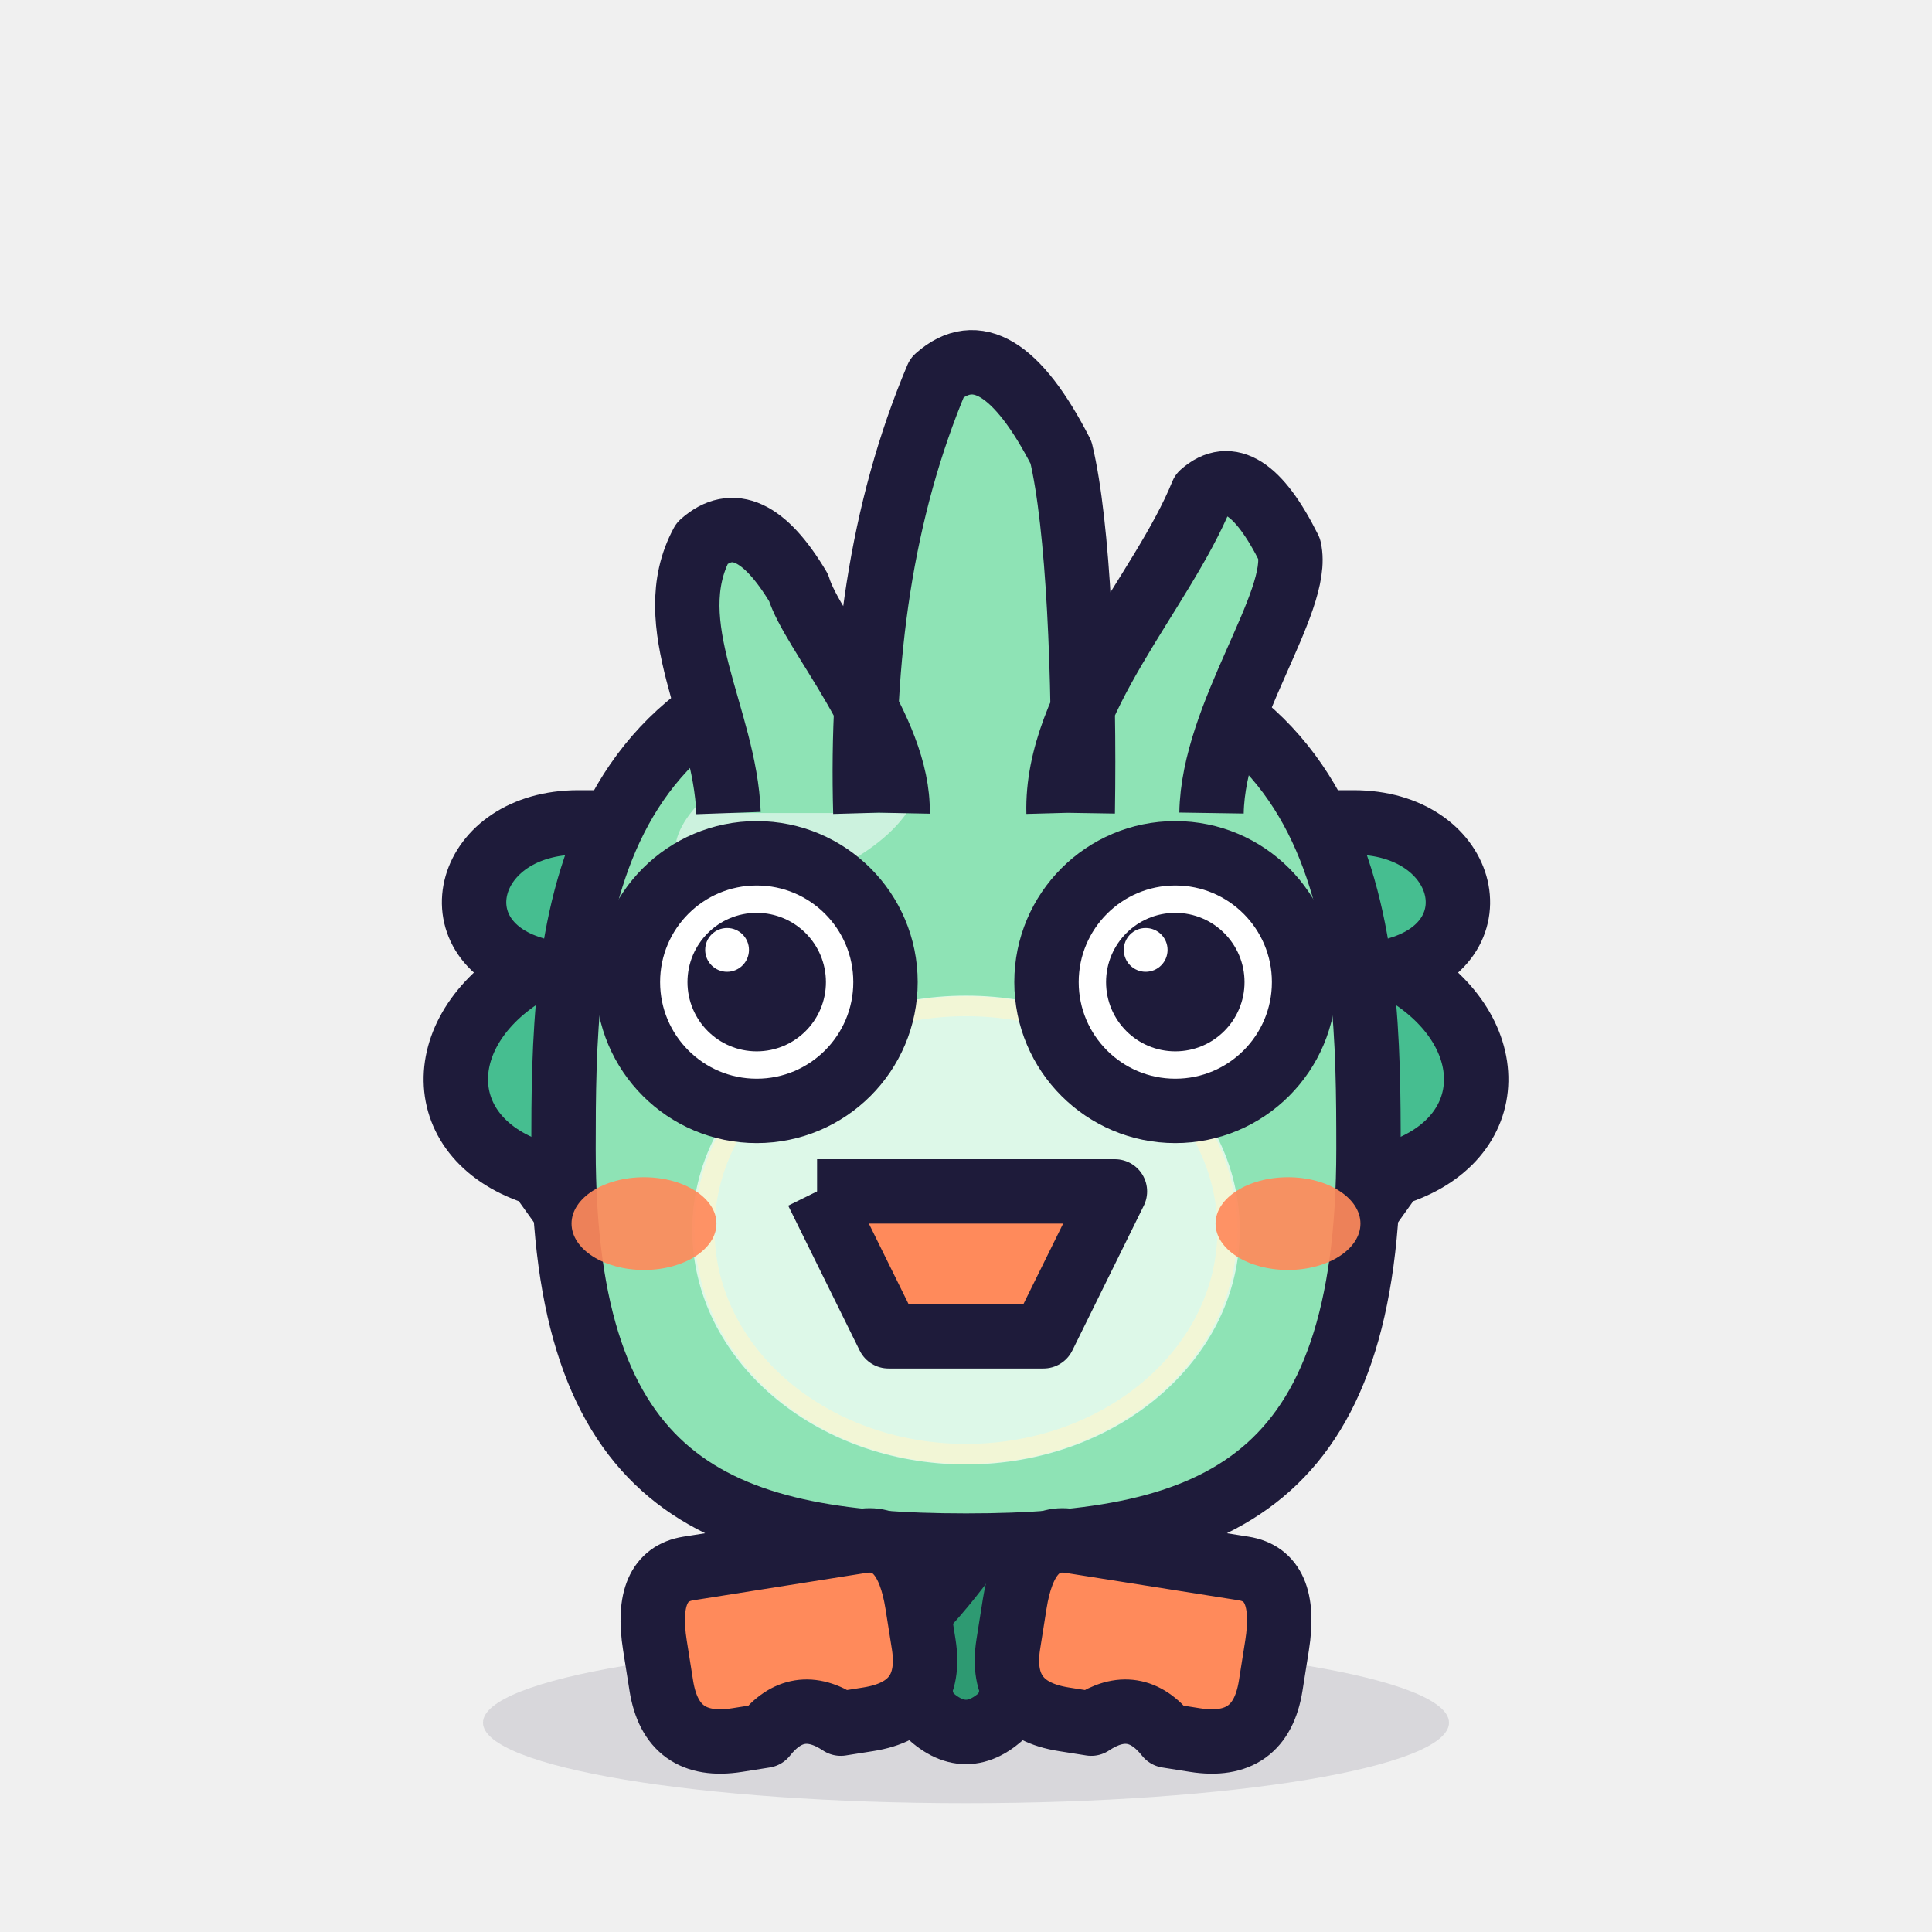
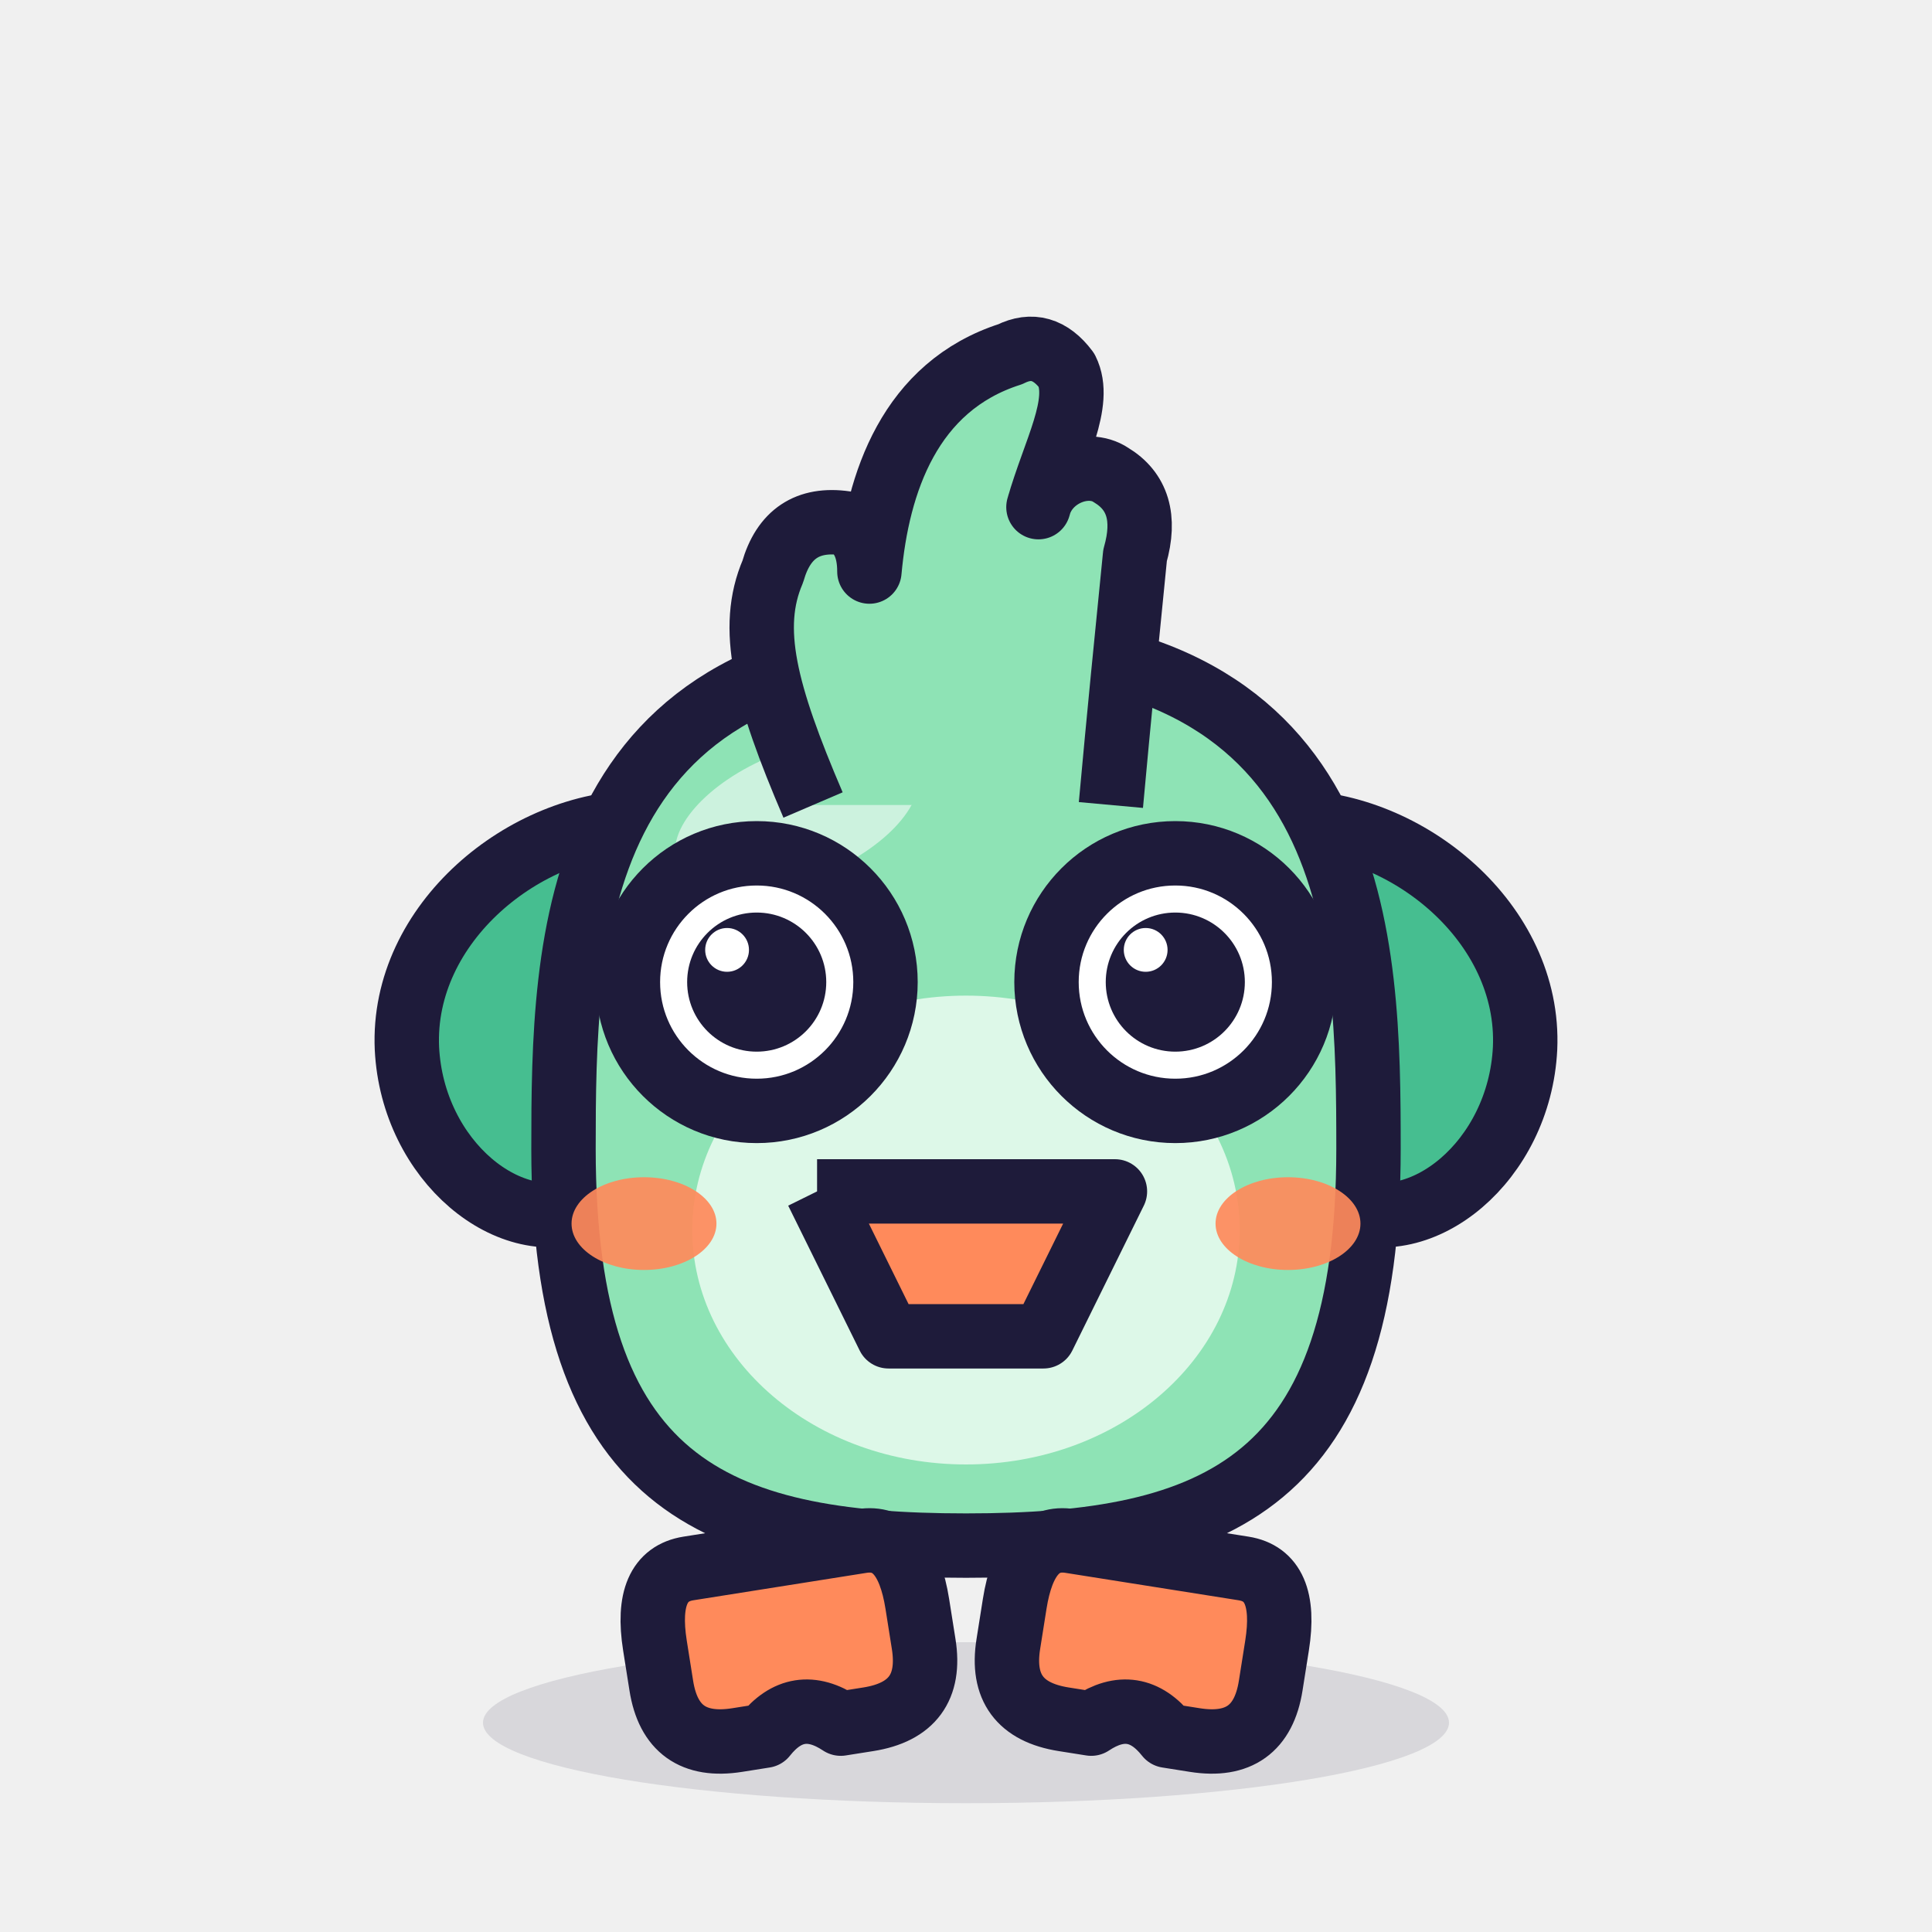
<svg xmlns="http://www.w3.org/2000/svg" viewBox="0 0 240 240" width="240" height="240" role="img" aria-label="Pip v2 B Bolt · fledgling · idle 2">
  <g id="shadow">
    <ellipse cx="120" cy="214" rx="60" ry="10" fill="#1E1B3A" opacity="0.12" />
  </g>
-   <g id="tail" fill="#2E9A72" stroke="#1E1B3A" stroke-width="8" stroke-linejoin="round">
-     <path d="M -4.4 0 C -6.2 -6.12 -10 17 -5 30.6 Q 0 35.7 5 30.6 C 10 17 6.2 -6.12 4.4 0 Q 0 -4.76 -4.4 0 Z" transform="translate(120 182)translate(0 0)rotate(-40)translate(0 0)" />
-     <path d="M -4.4 0 C -6.2 -6.12 -10 17 -5 30.6 Q 0 35.7 5 30.6 C 10 17 6.2 -6.12 4.4 0 Q 0 -4.76 -4.4 0 Z" transform="translate(120 182)" />
-     <path d="M -4.4 0 C -6.2 -6.12 -10 17 -5 30.6 Q 0 35.7 5 30.6 C 10 17 6.2 -6.12 4.4 0 Q 0 -4.76 -4.4 0 Z" transform="translate(120 182)translate(0 0)rotate(40)translate(0 0)" />
-   </g>
+   <g id="tail" opacity="0" />
  <g id="wing_l" fill="#46BE90" stroke="#1E1B3A" stroke-width="8" stroke-linejoin="round">
-     <path d="M 10.5 -26 L -3.15 -26 C -17.15 -26 -21 -11.44 -8.75 -7.8 C -21.7 -0.52 -21.7 13.52 -8.05 17.68 L -2.1 26 L 10.5 26 C 15.4 9.36 15.4 -9.36 10.5 -26 Z" transform="translate(75 128.16)" />
+     <path d="M 9.1 -26 C -5.25 -26 -20.65 -13.52 -19.95 2.08 C -19.25 16.12 -7 26 2.45 21.84 C 9.8 17.68 10.85 -7.8 9.1 -26 Z" transform="translate(70.5 128.16)" />
  </g>
  <g id="wing_r" fill="#46BE90" stroke="#1E1B3A" stroke-width="8" stroke-linejoin="round">
-     <path d="M 10.5 -26 L -3.15 -26 C -17.15 -26 -21 -11.44 -8.75 -7.8 C -21.7 -0.52 -21.7 13.52 -8.05 17.68 L -2.1 26 L 10.5 26 C 15.4 9.36 15.4 -9.36 10.5 -26 Z" transform="translate(165 128.16)translate(0 0)scale(-1 1)translate(0 0)" />
+     <path d="M 9.1 -26 C -5.25 -26 -20.65 -13.52 -19.95 2.08 C -19.25 16.12 -7 26 2.45 21.84 C 9.8 17.68 10.85 -7.8 9.1 -26 Z" transform="translate(169.5 128.16)translate(0 -18.2)scale(-1 1)translate(0 18.2)" />
  </g>
  <g id="body">
    <path d="M 120 80 C 169.5 80 170 116.96 170 142.72 C 170 184.16 151.5 192 120 192 C 88.5 192 70 184.16 70 142.72 C 70 116.96 70.5 80 120 80 Z" fill="#8EE3B5" stroke="#1E1B3A" stroke-width="8" />
  </g>
  <g id="belly">
    <ellipse cx="120" cy="152.8" rx="34" ry="29.12" fill="#DDF8E8" />
-     <g transform="translate(120 152.8) scale(0.955) translate(-120 -152.8)">
-       <path d="M 86 152.8 A 34 29.12 0 1 0 154 152.8 A 34 29.12 0 1 0 86 152.8 Z" fill="none" stroke="#FFF6CC" stroke-width="2.6" opacity="0.62" />
-     </g>
  </g>
  <g id="highlight">
    <ellipse cx="99" cy="101.28" rx="16" ry="8" fill="#FFFFFF" opacity="0.55" transform="rotate(-22 99 101.28)" />
  </g>
  <g id="shell_bottom" opacity="0" />
  <g id="feet" fill="#FF8A5B" stroke="#1E1B3A" stroke-width="8" stroke-linejoin="round">
    <g id="foot_l">
      <path d="M -10.89 -11 Q -16.5 -11 -16.5 -2.2 L -16.5 2.86 Q -16.5 11 -8.25 11 L -4.78 11 Q 0 6.6 4.78 11 L 8.25 11 Q 16.5 11 16.5 2.86 L 16.5 -2.2 Q 16.5 -11 10.89 -11 Z" transform="translate(98 204)translate(0 0)rotate(-9)scale(-1 1)translate(0 0)" />
    </g>
    <g id="foot_r">
      <path d="M -10.89 -11 Q -16.5 -11 -16.5 -2.2 L -16.5 2.86 Q -16.5 11 -8.25 11 L -4.78 11 Q 0 6.6 4.78 11 L 8.25 11 Q 16.5 11 16.5 2.86 L 16.5 -2.2 Q 16.5 -11 10.89 -11 Z" transform="translate(142 204)translate(0 0)rotate(9)translate(0 0)" />
    </g>
  </g>
  <g id="head_tuft">
-     <path d="M -29.5 11 C -29.92 -0.9 -38.23 -12.45 -32.77 -22.53 Q -27.1 -27.57 -20.8 -17 C -19.12 -11.4 -8.29 0.5 -8.5 11 M -12.5 11 C -13.04 -8.04 -10.61 -26.52 -3.59 -43.11 Q 3.7 -49.59 11.8 -33.8 C 13.96 -24.84 14.77 -5.8 14.5 11 M 11.5 11 C 11.12 -2.94 24.39 -16.47 29.33 -28.67 Q 34.46 -33.23 40.16 -21.8 C 41.68 -15.24 30.69 -1.3 30.5 11" transform="translate(120 90)" fill="#8EE3B5" stroke="#1E1B3A" stroke-width="8" stroke-linejoin="round" />
+     <path d="M -19 10 C -25 -4 -27 -12 -24 -19 Q -22 -26 -15 -25 C -13 -24 -12 -22 -12 -19 C -11 -30 -7 -42 5.5 -46 Q 9.5 -48 12.5 -44 C 14.5 -40 11 -34 9 -27 C 10 -31 15 -33 18 -31 Q 23 -28 21 -21 C 20 -11 19 -1 18 10" transform="translate(120 90)" fill="#8EE3B5" stroke="#1E1B3A" stroke-width="8" stroke-linejoin="round" />
  </g>
  <g id="head">
    <g id="cheek_l">
      <ellipse cx="80" cy="152" rx="9" ry="5.76" fill="#FF8A5B" opacity="0.92" />
    </g>
    <g id="cheek_r">
      <ellipse cx="160" cy="152" rx="9" ry="5.76" fill="#FF8A5B" opacity="0.92" />
    </g>
    <g id="brow_l" fill="none" stroke="#1E1B3A" stroke-width="6.5" stroke-linecap="round" />
    <g id="brow_r" fill="none" stroke="#1E1B3A" stroke-width="6.5" stroke-linecap="round" />
    <g id="eye_l" data-eye="l" transform="translate(94 122)">
      <g id="open" opacity="1">
        <circle cx="0" cy="0" r="16" fill="#FFFFFF" stroke="#1E1B3A" stroke-width="8" />
-         <circle cx="0" cy="0" r="8.6" fill="#1E1B3A" />
+         <circle cx="0" cy="0" r="8.64" fill="#1E1B3A" />
        <circle cx="-3.68" cy="-4" r="2.72" fill="#FFFFFF" />
      </g>
      <g id="closed" opacity="0">
-         <path d="M -13.12 1.92 L 0 -5.76 L 13.12 1.92" fill="none" stroke="#1E1B3A" stroke-width="8" stroke-linecap="round" />
+         <path d="M -13.12 1.92 Q 0 -13.44 13.12 1.92" fill="none" stroke="#1E1B3A" stroke-width="8" stroke-linecap="round" />
      </g>
      <g id="happy" opacity="0">
-         <path d="M -13.12 6.72 L 0 -11.2 L 13.12 6.72" fill="none" stroke="#1E1B3A" stroke-width="9" stroke-linecap="round" />
+         <path d="M -13.12 6.72 Q 0 -29.12 13.12 6.72" fill="none" stroke="#1E1B3A" stroke-width="9" stroke-linecap="round" />
      </g>
      <g id="sleepy" opacity="0">
-         <path d="M -13.12 -1.28 L 0 8.32 L 13.12 -1.28" fill="none" stroke="#1E1B3A" stroke-width="8" stroke-linecap="round" />
-         <path d="M 13.12 0 L 18.12 -6.4" fill="none" stroke="#1E1B3A" stroke-width="8" stroke-linecap="round" />
+         <path d="M -13.12 -1.28 Q 0 17.92 13.12 -1.28" fill="none" stroke="#1E1B3A" stroke-width="8" stroke-linecap="round" />
      </g>
      <g id="surprised" opacity="0">
        <circle cx="0" cy="0" r="18.56" fill="#FFFFFF" stroke="#1E1B3A" stroke-width="8" />
-         <circle cx="0" cy="0" r="5.68" fill="#1E1B3A" />
+         <circle cx="0" cy="0" r="5.7" fill="#1E1B3A" />
        <circle cx="-3.68" cy="-4" r="3.36" fill="#FFFFFF" />
      </g>
      <g id="wink" opacity="0">
-         <path d="M -13.12 2.24 L 0 -4.8 L 13.12 2.24" fill="none" stroke="#1E1B3A" stroke-width="8" stroke-linecap="round" />
-         <path d="M 13.12 0 L 18.12 -6.4" fill="none" stroke="#1E1B3A" stroke-width="8" stroke-linecap="round" />
+         <path d="M -13.12 6.72 Q 0 -29.12 13.12 6.72" fill="none" stroke="#1E1B3A" stroke-width="9" stroke-linecap="round" />
      </g>
    </g>
    <g id="eye_r" data-eye="r" transform="translate(146 122)">
      <g id="open" opacity="1">
        <circle cx="0" cy="0" r="16" fill="#FFFFFF" stroke="#1E1B3A" stroke-width="8" />
-         <circle cx="0" cy="0" r="8.6" fill="#1E1B3A" />
+         <circle cx="0" cy="0" r="8.64" fill="#1E1B3A" />
        <circle cx="-3.68" cy="-4" r="2.72" fill="#FFFFFF" />
      </g>
      <g id="closed" opacity="0">
-         <path d="M -13.12 1.92 L 0 -5.76 L 13.12 1.92" fill="none" stroke="#1E1B3A" stroke-width="8" stroke-linecap="round" />
+         <path d="M -13.12 1.92 Q 0 -13.44 13.12 1.92" fill="none" stroke="#1E1B3A" stroke-width="8" stroke-linecap="round" />
      </g>
      <g id="happy" opacity="0">
-         <path d="M -13.12 6.72 L 0 -11.2 L 13.12 6.72" fill="none" stroke="#1E1B3A" stroke-width="9" stroke-linecap="round" />
+         <path d="M -13.12 6.72 Q 0 -29.12 13.12 6.72" fill="none" stroke="#1E1B3A" stroke-width="9" stroke-linecap="round" />
      </g>
      <g id="sleepy" opacity="0">
-         <path d="M -13.12 -1.28 L 0 8.32 L 13.12 -1.28" fill="none" stroke="#1E1B3A" stroke-width="8" stroke-linecap="round" />
-         <path d="M 13.12 0 L 18.12 -6.4" fill="none" stroke="#1E1B3A" stroke-width="8" stroke-linecap="round" />
+         <path d="M -13.12 -1.28 Q 0 17.92 13.12 -1.28" fill="none" stroke="#1E1B3A" stroke-width="8" stroke-linecap="round" />
      </g>
      <g id="surprised" opacity="0">
        <circle cx="0" cy="0" r="18.56" fill="#FFFFFF" stroke="#1E1B3A" stroke-width="8" />
-         <circle cx="0" cy="0" r="5.68" fill="#1E1B3A" />
+         <circle cx="0" cy="0" r="5.7" fill="#1E1B3A" />
        <circle cx="-3.68" cy="-4" r="3.36" fill="#FFFFFF" />
      </g>
      <g id="wink" opacity="0">
-         <path d="M -13.12 2.24 L 0 -4.8 L 13.12 2.24" fill="none" stroke="#1E1B3A" stroke-width="8" stroke-linecap="round" />
-         <path d="M -13.12 0 L -18.12 -6.4" fill="none" stroke="#1E1B3A" stroke-width="8" stroke-linecap="round" />
+         <path d="M -13.12 6.72 Q 0 -29.12 13.12 6.72" fill="none" stroke="#1E1B3A" stroke-width="9" stroke-linecap="round" />
      </g>
    </g>
    <g id="beak_top">
      <path d="M -18.5 -6 L 18.5 -6 L 9.62 12 L -9.62 12 L -18.5 -6" transform="translate(120 154)" fill="#FF8A5B" stroke="#1E1B3A" stroke-width="8" stroke-linejoin="round" />
    </g>
    <g id="beak_bottom" opacity="0" />
  </g>
  <g id="shell_top" opacity="0" />
  <g id="accessory_head" />
  <g id="accessory_neck" />
  <g id="accessory_face" />
  <g id="fx" />
</svg>
